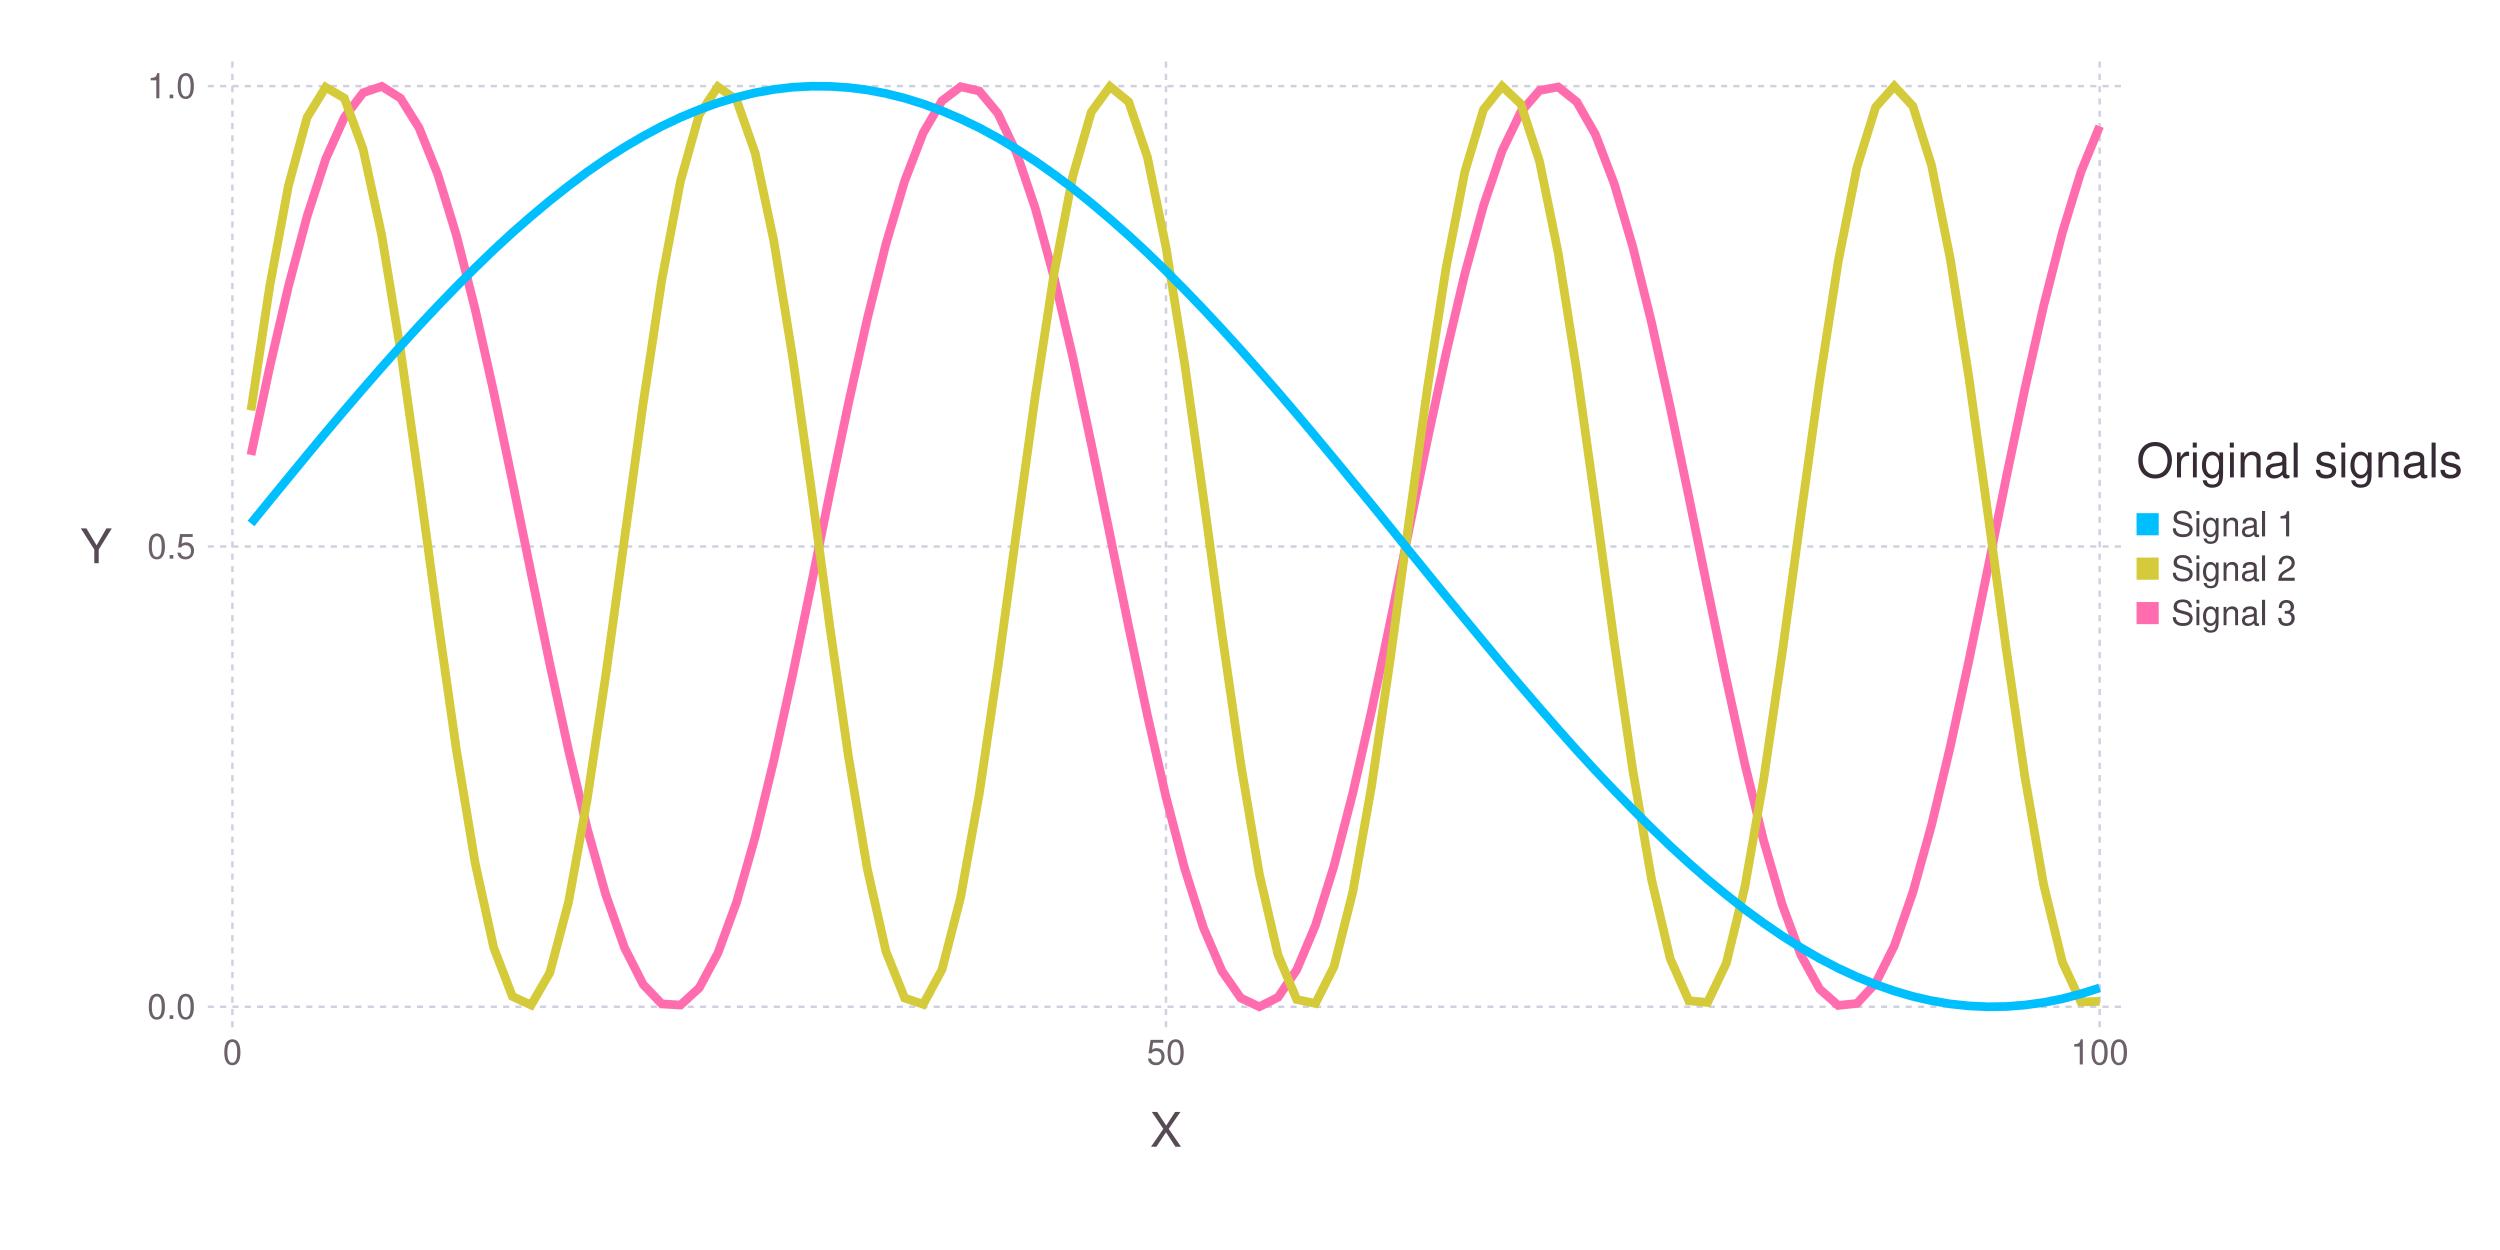
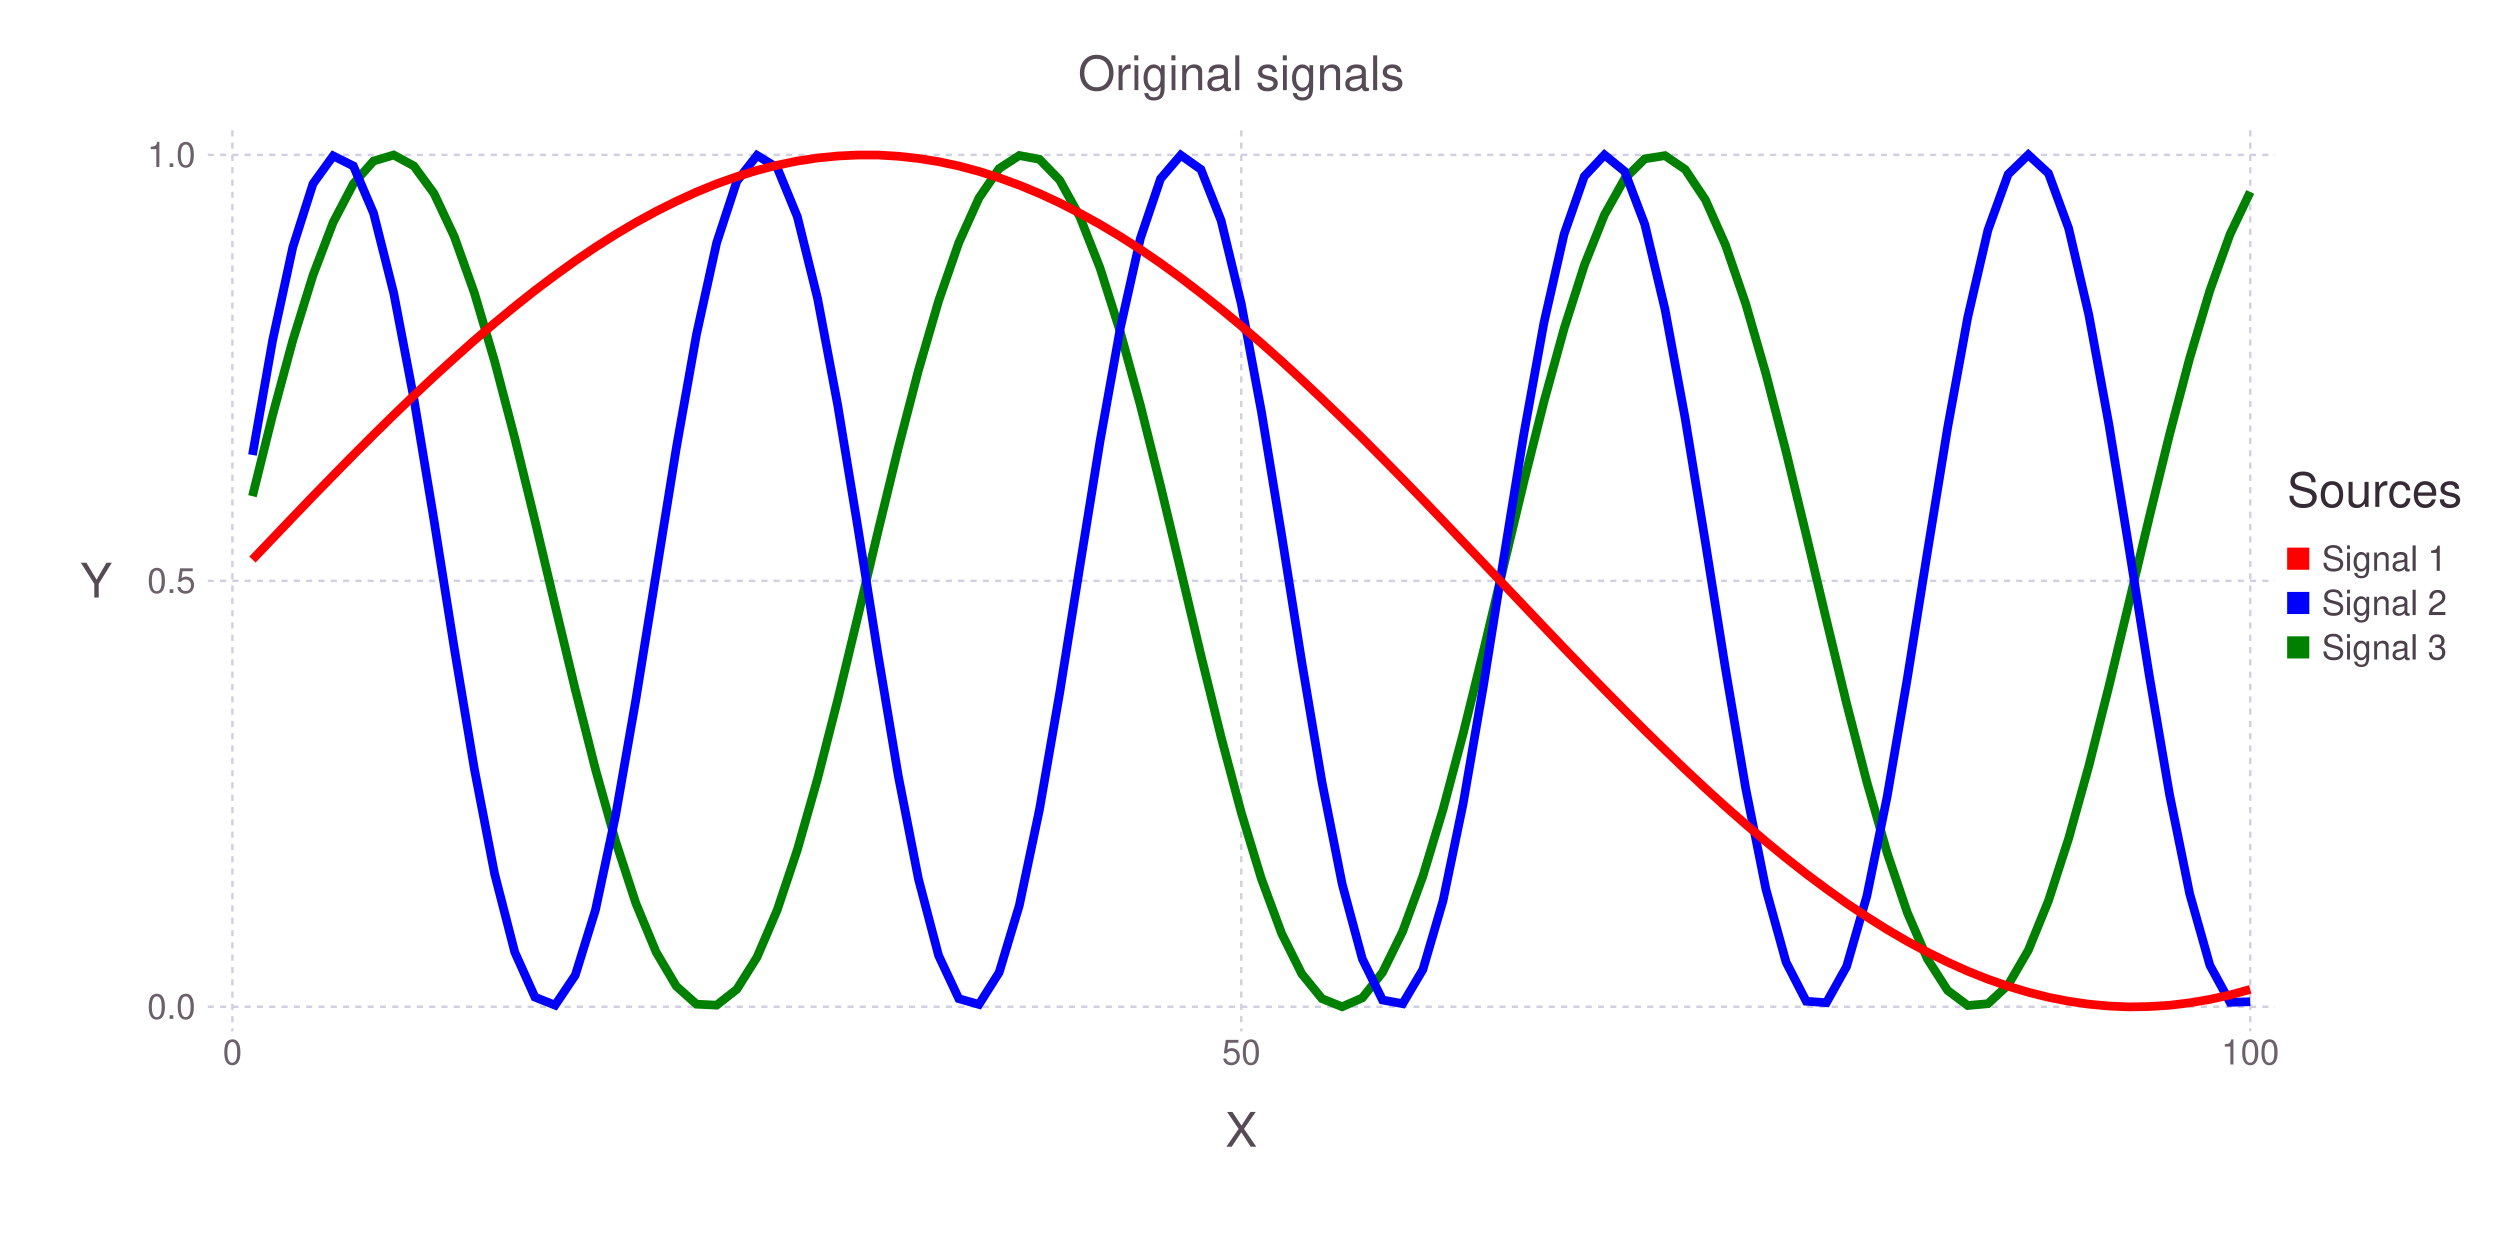
<svg xmlns="http://www.w3.org/2000/svg" version="1.2" width="203.2mm" height="101.6mm" viewBox="0 0 203.2 101.6" stroke="none" fill="#000000" stroke-width="0.3" font-size="3.88">
  <g class="plotroot xscalable yscalable" id="img-107530bd-1">
    <g font-size="3.88" font-family="'PT Sans','Helvetica Neue','Helvetica',sans-serif" fill="#564A55" stroke="#000000" stroke-opacity="0.000" id="img-107530bd-2">
-       <text x="94.77" y="90.88" text-anchor="middle" dy="0.6em">X</text>
+       <g transform="translate(100.89,90.88)">
+         <g class="primitive">
+           <text text-anchor="middle" dy="0.6em">X</text>
+         </g>
+       </g>
    </g>
    <g class="guide xlabels" font-size="2.82" font-family="'PT Sans Caption','Helvetica Neue','Helvetica',sans-serif" fill="#6C606B" id="img-107530bd-3">
-       <text x="18.89" y="84.83" text-anchor="middle" dy="0.6em">0</text>
-       <text x="94.77" y="84.83" text-anchor="middle" dy="0.6em">50</text>
-       <text x="170.66" y="84.83" text-anchor="middle" dy="0.6em">100</text>
+       <g transform="translate(18.89,84.83)">
+         <g class="primitive">
+           <text text-anchor="middle" dy="0.6em">0</text>
+         </g>
+       </g>
+       <g transform="translate(100.89,84.83)">
+         <g class="primitive">
+           <text text-anchor="middle" dy="0.6em">50</text>
+         </g>
+       </g>
+       <g transform="translate(182.9,84.83)">
+         <g class="primitive">
+           <text text-anchor="middle" dy="0.6em">100</text>
+         </g>
+       </g>
    </g>
    <g class="guide colorkey" id="img-107530bd-4">
      <g fill="#4C404B" font-size="2.82" font-family="'PT Sans','Helvetica Neue','Helvetica',sans-serif" id="img-107530bd-5">
-         <text x="176.47" y="42.61" dy="0.35em" id="img-107530bd-6" class="color_Signal_1">Signal 1</text>
-         <text x="176.47" y="46.22" dy="0.35em" id="img-107530bd-7" class="color_Signal_2">Signal 2</text>
-         <text x="176.47" y="49.83" dy="0.35em" id="img-107530bd-8" class="color_Signal_3">Signal 3</text>
+         <g transform="translate(188.71,45.41)">
+           <g class="primitive">
+             <text dy="0.35em">Signal 1</text>
+           </g>
+         </g>
+         <g transform="translate(188.71,49.01)">
+           <g class="primitive">
+             <text dy="0.35em">Signal 2</text>
+           </g>
+         </g>
+         <g transform="translate(188.71,52.62)">
+           <g class="primitive">
+             <text dy="0.35em">Signal 3</text>
+           </g>
+         </g>
      </g>
-       <g stroke="#000000" stroke-opacity="0.000" id="img-107530bd-9">
-         <rect x="173.66" y="41.71" width="1.8" height="1.8" id="img-107530bd-10" fill="#00BFFF" class="color_Signal_1" />
-         <rect x="173.66" y="45.32" width="1.8" height="1.8" id="img-107530bd-11" fill="#D4CA3A" class="color_Signal_2" />
-         <rect x="173.66" y="48.93" width="1.8" height="1.8" id="img-107530bd-12" fill="#FF6DAE" class="color_Signal_3" />
+       <g stroke="#000000" stroke-opacity="0.000" id="img-107530bd-6">
+         <g transform="translate(186.8,45.41)" fill="#FF0000">
+           <path d="M-0.9,-0.9 L 0.9 -0.9 0.9 0.9 -0.9 0.9 z" class="primitive" />
+         </g>
+         <g transform="translate(186.8,49.01)" fill="#0000FF">
+           <path d="M-0.9,-0.9 L 0.9 -0.9 0.9 0.9 -0.9 0.9 z" class="primitive" />
+         </g>
+         <g transform="translate(186.8,52.62)" fill="#008000">
+           <path d="M-0.9,-0.9 L 0.9 -0.9 0.9 0.9 -0.9 0.9 z" class="primitive" />
+         </g>
      </g>
-       <g fill="#362A35" font-size="3.88" font-family="'PT Sans','Helvetica Neue','Helvetica',sans-serif" stroke="#000000" stroke-opacity="0.000" id="img-107530bd-13">
-         <text x="173.66" y="38.8" id="img-107530bd-14">Original signals</text>
-       </g>
-     </g>
-     <g clip-path="url(#img-107530bd-15)">
-       <g id="img-107530bd-16">
-         <g pointer-events="visible" opacity="1" fill="#000000" fill-opacity="0.000" stroke="#000000" stroke-opacity="0.000" class="guide background" id="img-107530bd-17">
-           <rect x="16.89" y="5" width="155.78" height="78.83" id="img-107530bd-18" />
-         </g>
-         <g class="guide ygridlines xfixed" stroke-dasharray="0.5,0.5" stroke-width="0.2" stroke="#D0D0E0" id="img-107530bd-19">
-           <path fill="none" d="M16.89,81.83 L 172.66 81.83" id="img-107530bd-20" />
-           <path fill="none" d="M16.89,44.42 L 172.66 44.42" id="img-107530bd-21" />
-           <path fill="none" d="M16.89,7 L 172.66 7" id="img-107530bd-22" />
-         </g>
-         <g class="guide xgridlines yfixed" stroke-dasharray="0.5,0.5" stroke-width="0.2" stroke="#D0D0E0" id="img-107530bd-23">
-           <path fill="none" d="M18.89,5 L 18.89 83.83" id="img-107530bd-24" />
-           <path fill="none" d="M94.77,5 L 94.77 83.83" id="img-107530bd-25" />
-           <path fill="none" d="M170.66,5 L 170.66 83.83" id="img-107530bd-26" />
-         </g>
-         <g class="plotpanel" id="img-107530bd-27">
-           <g stroke-width="0.71" fill="#000000" fill-opacity="0.000" class="geometry color_Signal_3" stroke-dasharray="none" stroke="#FF6DAE" id="img-107530bd-28">
-             <path fill="none" d="M20.4,36.98 L 21.92 29.85 23.44 23.29 24.96 17.58 26.47 12.93 27.99 9.54 29.51 7.54 31.03 7.02 32.55 7.98 34.06 10.39 35.58 14.17 37.1 19.14 38.62 25.13 40.13 31.88 41.65 39.14 43.17 46.6 44.69 53.98 46.21 60.98 47.72 67.31 49.24 72.73 50.76 77.03 52.28 80.02 53.79 81.6 55.31 81.69 56.83 80.3 58.35 77.47 59.87 73.33 61.38 68.04 62.9 61.8 64.42 54.87 65.94 47.53 67.45 40.06 68.97 32.76 70.49 25.93 72.01 19.83 73.53 14.72 75.04 10.79 76.56 8.2 78.08 7.05 79.6 7.4 81.11 9.22 82.63 12.44 84.15 16.94 85.67 22.53 87.19 29 88.7 36.08 90.22 43.49 91.74 50.94 93.26 58.13 94.77 64.77 96.29 70.6 97.81 75.39 99.33 78.94 100.85 81.12 102.36 81.83 103.88 81.06 105.4 78.82 106.92 75.21 108.43 70.37 109.95 64.49 111.47 57.82 112.99 50.61 114.5 43.16 116.02 35.75 117.54 28.7 119.06 22.26 120.58 16.71 122.09 12.27 123.61 9.11 125.13 7.35 126.65 7.07 128.16 8.28 129.68 10.94 131.2 14.92 132.72 20.09 134.24 26.22 135.75 33.08 137.27 40.39 138.79 47.86 140.31 55.19 141.82 62.09 143.34 68.29 144.86 73.54 146.38 77.63 147.9 80.39 149.41 81.72 150.93 81.56 152.45 79.92 153.97 76.87 155.48 72.52 157 67.05 158.52 60.68 160.04 53.66 161.56 46.27 163.07 38.81 164.59 31.57 166.11 24.85 167.63 18.9 169.14 13.97 170.66 10.26" id="img-107530bd-29" />
-           </g>
-           <g stroke-width="0.71" fill="#000000" fill-opacity="0.000" class="geometry color_Signal_2" stroke-dasharray="none" stroke="#D4CA3A" id="img-107530bd-30">
-             <path fill="none" d="M20.4,33.36 L 21.92 23.29 23.44 15.11 24.96 9.54 26.47 7.09 27.99 7.98 29.51 12.12 31.03 19.14 32.55 28.43 34.06 39.14 35.58 50.32 37.1 60.98 38.62 70.15 40.13 77.03 41.65 80.99 43.17 81.69 44.69 79.06 46.21 73.33 47.72 65.02 49.24 54.87 50.76 43.79 52.28 32.76 53.79 22.77 55.31 14.72 56.83 9.32 58.35 7.05 59.87 8.13 61.38 12.44 62.9 19.61 64.42 29 65.94 39.76 67.45 50.94 68.97 61.54 70.49 70.6 72.01 77.33 73.53 81.12 75.04 81.63 76.56 78.82 78.08 72.93 79.6 64.49 81.11 54.27 82.63 43.16 84.15 32.16 85.67 22.26 87.19 14.34 88.7 9.11 90.22 7.03 91.74 8.28 93.26 12.77 94.77 20.09 96.29 29.57 97.81 40.39 99.33 51.56 100.85 62.09 102.36 71.05 103.88 77.63 105.4 81.24 106.92 81.56 108.43 78.56 109.95 72.52 111.47 63.96 112.99 53.66 114.5 42.53 116.02 31.57 117.54 21.76 119.06 13.97 120.58 8.9 122.09 7.01 123.61 8.45 125.13 13.11 126.65 20.57 128.16 30.15 129.68 41.01 131.2 52.18 132.72 62.65 134.24 71.49 135.75 77.91 137.27 81.34 138.79 81.48 140.31 78.3 141.82 72.1 143.34 63.42 144.86 53.05 146.38 41.9 147.9 30.98 149.41 21.26 150.93 13.61 152.45 8.71 153.97 7 155.48 8.63 157 13.46 158.52 21.05 160.04 30.74 161.56 41.64 163.07 52.79 164.59 63.19 166.11 71.92 167.63 78.19 169.14 81.44 170.66 81.39" id="img-107530bd-31" />
-           </g>
-           <g stroke-width="0.71" fill="#000000" fill-opacity="0.000" class="geometry color_Signal_1" stroke-dasharray="none" stroke="#00BFFF" id="img-107530bd-32">
-             <path fill="none" d="M20.4,42.55 L 21.92 40.68 23.44 38.83 24.96 36.98 26.47 35.16 27.99 33.36 29.51 31.59 31.03 29.85 32.55 28.14 34.06 26.48 35.58 24.86 37.1 23.29 38.62 21.77 40.13 20.31 41.65 18.91 43.17 17.58 44.69 16.31 46.21 15.11 47.72 13.98 49.24 12.93 50.76 11.96 52.28 11.07 53.79 10.26 55.31 9.54 56.83 8.91 58.35 8.36 59.87 7.91 61.38 7.54 62.9 7.27 64.42 7.09 65.94 7.01 67.45 7.02 68.97 7.12 70.49 7.31 72.01 7.6 73.53 7.98 75.04 8.45 76.56 9.01 78.08 9.66 79.6 10.39 81.11 11.21 82.63 12.12 84.15 13.1 85.67 14.17 87.19 15.3 88.7 16.51 90.22 17.8 91.74 19.14 93.26 20.55 94.77 22.02 96.29 23.55 97.81 25.13 99.33 26.76 100.85 28.43 102.36 30.14 103.88 31.88 105.4 33.66 106.92 35.47 108.43 37.29 109.95 39.14 111.47 40.99 112.99 42.86 114.5 44.73 116.02 46.6 117.54 48.47 119.06 50.32 120.58 52.16 122.09 53.98 123.61 55.77 125.13 57.54 126.65 59.28 128.16 60.98 129.68 62.63 131.2 64.24 132.72 65.8 134.24 67.31 135.75 68.76 137.27 70.15 138.79 71.48 140.31 72.73 141.82 73.92 143.34 75.03 144.86 76.07 146.38 77.03 147.9 77.91 149.41 78.7 150.93 79.4 152.45 80.02 153.97 80.55 155.48 80.99 157 81.34 158.52 81.6 160.04 81.76 161.56 81.83 163.07 81.81 164.59 81.69 166.11 81.48 167.63 81.18 169.14 80.78 170.66 80.3" id="img-107530bd-33" />
+       <g fill="#362A35" font-size="3.88" font-family="'PT Sans','Helvetica Neue','Helvetica',sans-serif" stroke="#000000" stroke-opacity="0.000" id="img-107530bd-7">
+         <g transform="translate(185.9,41.2)">
+           <g class="primitive">
+             <text>Sources</text>
          </g>
        </g>
      </g>
    </g>
-     <g class="guide ylabels" font-size="2.82" font-family="'PT Sans Caption','Helvetica Neue','Helvetica',sans-serif" fill="#6C606B" id="img-107530bd-34">
-       <text x="15.89" y="81.83" text-anchor="end" dy="0.35em" id="img-107530bd-35">0.0</text>
-       <text x="15.89" y="44.42" text-anchor="end" dy="0.35em" id="img-107530bd-36">0.5</text>
-       <text x="15.89" y="7" text-anchor="end" dy="0.35em" id="img-107530bd-37">1.0</text>
+     <g clip-path="url(#img-107530bd-8)">
+       <g id="img-107530bd-9">
+         <g pointer-events="visible" opacity="1" fill="#000000" fill-opacity="0.000" stroke="#000000" stroke-opacity="0.000" class="guide background" id="img-107530bd-10">
+           <g transform="translate(100.89,47.21)">
+             <path d="M-84.01,-36.62 L 84.01 -36.62 84.01 36.62 -84.01 36.62 z" class="primitive" />
+           </g>
+         </g>
+         <g class="guide ygridlines xfixed" stroke-dasharray="0.5,0.5" stroke-width="0.2" stroke="#D0D0E0" id="img-107530bd-11">
+           <g transform="translate(100.89,81.83)">
+             <path fill="none" d="M-84.01,0 L 84.01 0" class="primitive" />
+           </g>
+           <g transform="translate(100.89,47.21)">
+             <path fill="none" d="M-84.01,0 L 84.01 0" class="primitive" />
+           </g>
+           <g transform="translate(100.89,12.59)">
+             <path fill="none" d="M-84.01,0 L 84.01 0" class="primitive" />
+           </g>
+         </g>
+         <g class="guide xgridlines yfixed" stroke-dasharray="0.5,0.5" stroke-width="0.2" stroke="#D0D0E0" id="img-107530bd-12">
+           <g transform="translate(18.89,47.21)">
+             <path fill="none" d="M0,-36.62 L 0 36.62" class="primitive" />
+           </g>
+           <g transform="translate(100.89,47.21)">
+             <path fill="none" d="M0,-36.62 L 0 36.62" class="primitive" />
+           </g>
+           <g transform="translate(182.9,47.21)">
+             <path fill="none" d="M0,-36.62 L 0 36.62" class="primitive" />
+           </g>
+         </g>
+         <g class="plotpanel" id="img-107530bd-13">
+           <g stroke-width="0.71" fill="#000000" fill-opacity="0.000" class="geometry" id="img-107530bd-14">
+             <g stroke-dasharray="none" stroke="#008000" id="img-107530bd-15">
+               <g transform="translate(101.71,46.03)">
+                 <path fill="none" d="M-81.19,-5.7 L -79.55 -12.3 -77.91 -18.37 -76.27 -23.66 -74.63 -27.96 -72.99 -31.09 -71.35 -32.94 -69.71 -33.43 -68.07 -32.54 -66.43 -30.3 -64.79 -26.81 -63.15 -22.21 -61.51 -16.67 -59.87 -10.42 -58.23 -3.71 -56.59 3.2 -54.95 10.03 -53.31 16.5 -51.67 22.36 -50.03 27.38 -48.38 31.36 -46.74 34.13 -45.1 35.59 -43.46 35.67 -41.82 34.38 -40.18 31.77 -38.54 27.94 -36.9 23.04 -35.26 17.27 -33.62 10.85 -31.98 4.06 -30.34 -2.86 -28.7 -9.61 -27.06 -15.93 -25.42 -21.57 -23.78 -26.3 -22.14 -29.94 -20.5 -32.33 -18.86 -33.39 -17.22 -33.08 -15.58 -31.39 -13.94 -28.41 -12.3 -24.25 -10.66 -19.07 -9.02 -13.09 -7.38 -6.54 -5.74 0.32 -4.1 7.22 -2.46 13.87 -0.82 20.02 0.82 25.41 2.46 29.84 4.1 33.13 5.74 35.14 7.38 35.8 9.02 35.08 10.66 33.01 12.3 29.67 13.94 25.19 15.58 19.76 17.22 13.58 18.86 6.91 20.5 0.02 22.14 -6.84 23.78 -13.37 25.42 -19.32 27.06 -24.46 28.7 -28.57 30.34 -31.5 31.98 -33.12 33.62 -33.38 35.26 -32.26 36.9 -29.8 38.54 -26.11 40.18 -21.34 41.82 -15.66 43.46 -9.32 45.1 -2.55 46.74 4.36 48.38 11.15 50.03 17.54 51.67 23.27 53.31 28.13 54.95 31.91 56.59 34.47 58.23 35.7 59.87 35.55 61.51 34.03 63.15 31.21 64.79 27.18 66.43 22.12 68.07 16.23 69.71 9.73 71.35 2.89 72.99 -4.01 74.63 -10.71 76.27 -16.93 77.91 -22.43 79.55 -26.99 81.19 -30.43" class="primitive" />
+               </g>
+             </g>
+           </g>
+           <g stroke-width="0.71" fill="#000000" fill-opacity="0.000" class="geometry" id="img-107530bd-16">
+             <g stroke-dasharray="none" stroke="#0000FF" id="img-107530bd-17">
+               <g transform="translate(101.71,46.41)">
+                 <path fill="none" d="M-81.19,-9.43 L -79.55 -18.75 -77.91 -26.32 -76.27 -31.47 -74.63 -33.74 -72.99 -32.92 -71.35 -29.09 -69.71 -22.59 -68.07 -14 -66.43 -4.09 -64.79 6.26 -63.15 16.12 -61.51 24.61 -59.87 30.98 -58.23 34.64 -56.59 35.29 -54.95 32.85 -53.31 27.55 -51.67 19.86 -50.03 10.47 -48.38 0.22 -46.74 -9.99 -45.1 -19.23 -43.46 -26.68 -41.82 -31.68 -40.18 -33.78 -38.54 -32.78 -36.9 -28.79 -35.26 -22.16 -33.62 -13.47 -31.98 -3.51 -30.34 6.83 -28.7 16.64 -27.06 25.03 -25.42 31.26 -23.78 34.76 -22.14 35.23 -20.5 32.63 -18.86 27.18 -17.22 19.38 -15.58 9.91 -13.94 -0.37 -12.3 -10.54 -10.66 -19.7 -9.02 -27.03 -7.38 -31.88 -5.74 -33.8 -4.1 -32.64 -2.46 -28.49 -0.82 -21.72 0.82 -12.94 2.46 -2.93 4.1 7.41 5.74 17.16 7.38 25.44 9.02 31.53 10.66 34.87 12.3 35.17 13.94 32.4 15.58 26.8 17.22 18.88 18.86 9.35 20.5 -0.95 22.14 -11.09 23.78 -20.17 25.42 -27.38 27.06 -32.07 28.7 -33.82 30.34 -32.48 31.98 -28.17 33.62 -21.27 35.26 -12.4 36.9 -2.35 38.54 7.98 40.18 17.67 41.82 25.85 43.46 31.79 45.1 34.97 46.74 35.09 48.38 32.15 50.03 26.41 51.67 18.38 53.31 8.78 54.95 -1.53 56.59 -11.63 58.23 -20.63 59.87 -27.71 61.51 -32.24 63.15 -33.83 64.79 -32.32 66.43 -27.85 68.07 -20.82 69.71 -11.86 71.35 -1.77 72.99 8.55 74.63 18.17 76.27 26.25 77.91 32.05 79.55 35.06 81.19 35.01" class="primitive" />
+               </g>
+             </g>
+           </g>
+           <g stroke-width="0.71" fill="#000000" fill-opacity="0.000" class="geometry" id="img-107530bd-18">
+             <g stroke-dasharray="none" stroke="#FF0000" id="img-107530bd-19">
+               <g transform="translate(101.71,42.42)">
+                 <path fill="none" d="M-81.19,3.06 L -79.55 1.34 -77.91 -0.38 -76.27 -2.09 -74.63 -3.77 -72.99 -5.44 -71.35 -7.08 -69.71 -8.69 -68.07 -10.27 -66.43 -11.81 -64.79 -13.3 -63.15 -14.76 -61.51 -16.16 -59.87 -17.51 -58.23 -18.81 -56.59 -20.04 -54.95 -21.22 -53.31 -22.33 -51.67 -23.37 -50.03 -24.34 -48.38 -25.24 -46.74 -26.06 -45.1 -26.81 -43.46 -27.48 -41.82 -28.06 -40.18 -28.57 -38.54 -28.99 -36.9 -29.33 -35.26 -29.58 -33.62 -29.74 -31.98 -29.82 -30.34 -29.82 -28.7 -29.72 -27.06 -29.54 -25.42 -29.28 -23.78 -28.93 -22.14 -28.49 -20.5 -27.97 -18.86 -27.37 -17.22 -26.69 -15.58 -25.93 -13.94 -25.09 -12.3 -24.18 -10.66 -23.2 -9.02 -22.15 -7.38 -21.03 -5.74 -19.84 -4.1 -18.59 -2.46 -17.29 -0.82 -15.93 0.82 -14.52 2.46 -13.06 4.1 -11.55 5.74 -10 7.38 -8.42 9.02 -6.81 10.66 -5.16 12.3 -3.49 13.94 -1.8 15.58 -0.09 17.22 1.63 18.86 3.35 20.5 5.08 22.14 6.81 23.78 8.54 25.42 10.26 27.06 11.96 28.7 13.64 30.34 15.3 31.98 16.94 33.62 18.54 35.26 20.12 36.9 21.65 38.54 23.14 40.18 24.58 41.82 25.98 43.46 27.32 45.1 28.61 46.74 29.83 48.38 31 50.03 32.1 51.67 33.13 53.31 34.09 54.95 34.97 56.59 35.78 58.23 36.52 59.87 37.17 61.51 37.74 63.15 38.23 64.79 38.64 66.43 38.96 68.07 39.2 69.71 39.35 71.35 39.42 72.99 39.39 74.63 39.29 76.27 39.09 77.91 38.81 79.55 38.45 81.19 38" class="primitive" />
+               </g>
+             </g>
+           </g>
+         </g>
+       </g>
    </g>
-     <g font-size="3.88" font-family="'PT Sans','Helvetica Neue','Helvetica',sans-serif" fill="#564A55" stroke="#000000" stroke-opacity="0.000" id="img-107530bd-38">
-       <text x="9.11" y="44.42" text-anchor="end" dy="0.35em" id="img-107530bd-39">Y</text>
+     <g class="guide ylabels" font-size="2.82" font-family="'PT Sans Caption','Helvetica Neue','Helvetica',sans-serif" fill="#6C606B" id="img-107530bd-20">
+       <g transform="translate(15.89,81.83)">
+         <g class="primitive">
+           <text text-anchor="end" dy="0.35em">0.0</text>
+         </g>
+       </g>
+       <g transform="translate(15.89,47.21)">
+         <g class="primitive">
+           <text text-anchor="end" dy="0.35em">0.5</text>
+         </g>
+       </g>
+       <g transform="translate(15.89,12.59)">
+         <g class="primitive">
+           <text text-anchor="end" dy="0.35em">1.0</text>
+         </g>
+       </g>
+     </g>
+     <g font-size="3.88" font-family="'PT Sans','Helvetica Neue','Helvetica',sans-serif" fill="#564A55" stroke="#000000" stroke-opacity="0.000" id="img-107530bd-21">
+       <g transform="translate(9.11,47.21)">
+         <g class="primitive">
+           <text text-anchor="end" dy="0.35em">Y</text>
+         </g>
+       </g>
+     </g>
+     <g font-size="3.88" font-family="'PT Sans','Helvetica Neue','Helvetica',sans-serif" fill="#564A55" stroke="#000000" stroke-opacity="0.000" id="img-107530bd-22">
+       <g transform="translate(100.89,5)">
+         <g class="primitive">
+           <text text-anchor="middle" dy="0.6em">Original signals</text>
+         </g>
+       </g>
    </g>
  </g>
  <defs>
-     <clipPath id="img-107530bd-15">
-       <path d="M16.89,5 L 172.66 5 172.66 83.83 16.89 83.83" />
+     <clipPath id="img-107530bd-8">
+       <path d="M16.89,10.59 L 184.9 10.59 184.9 83.83 16.89 83.83" />
    </clipPath>
  </defs>
</svg>
